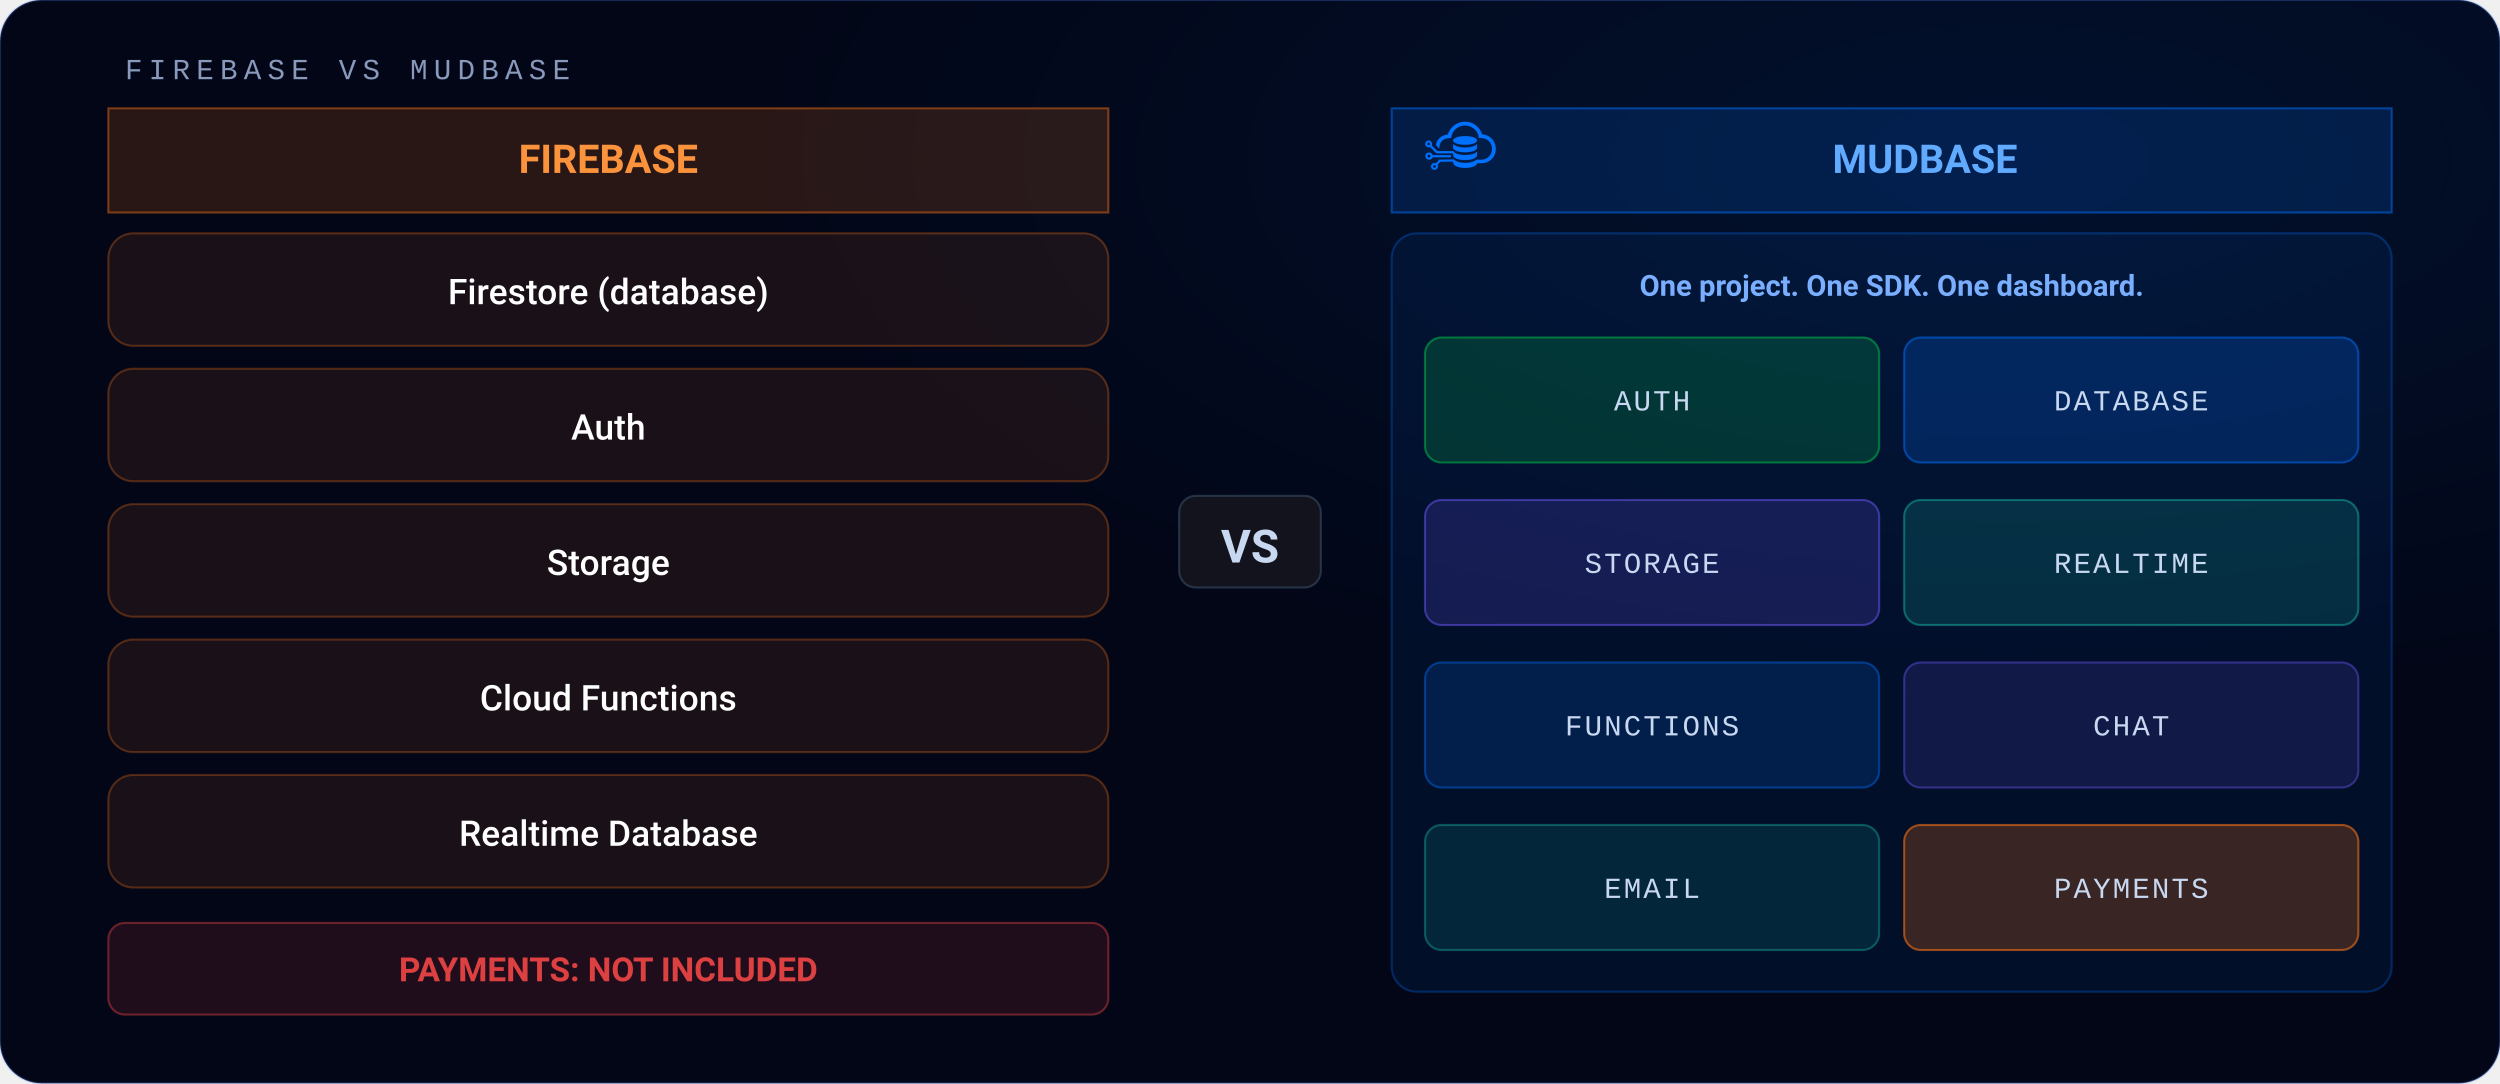
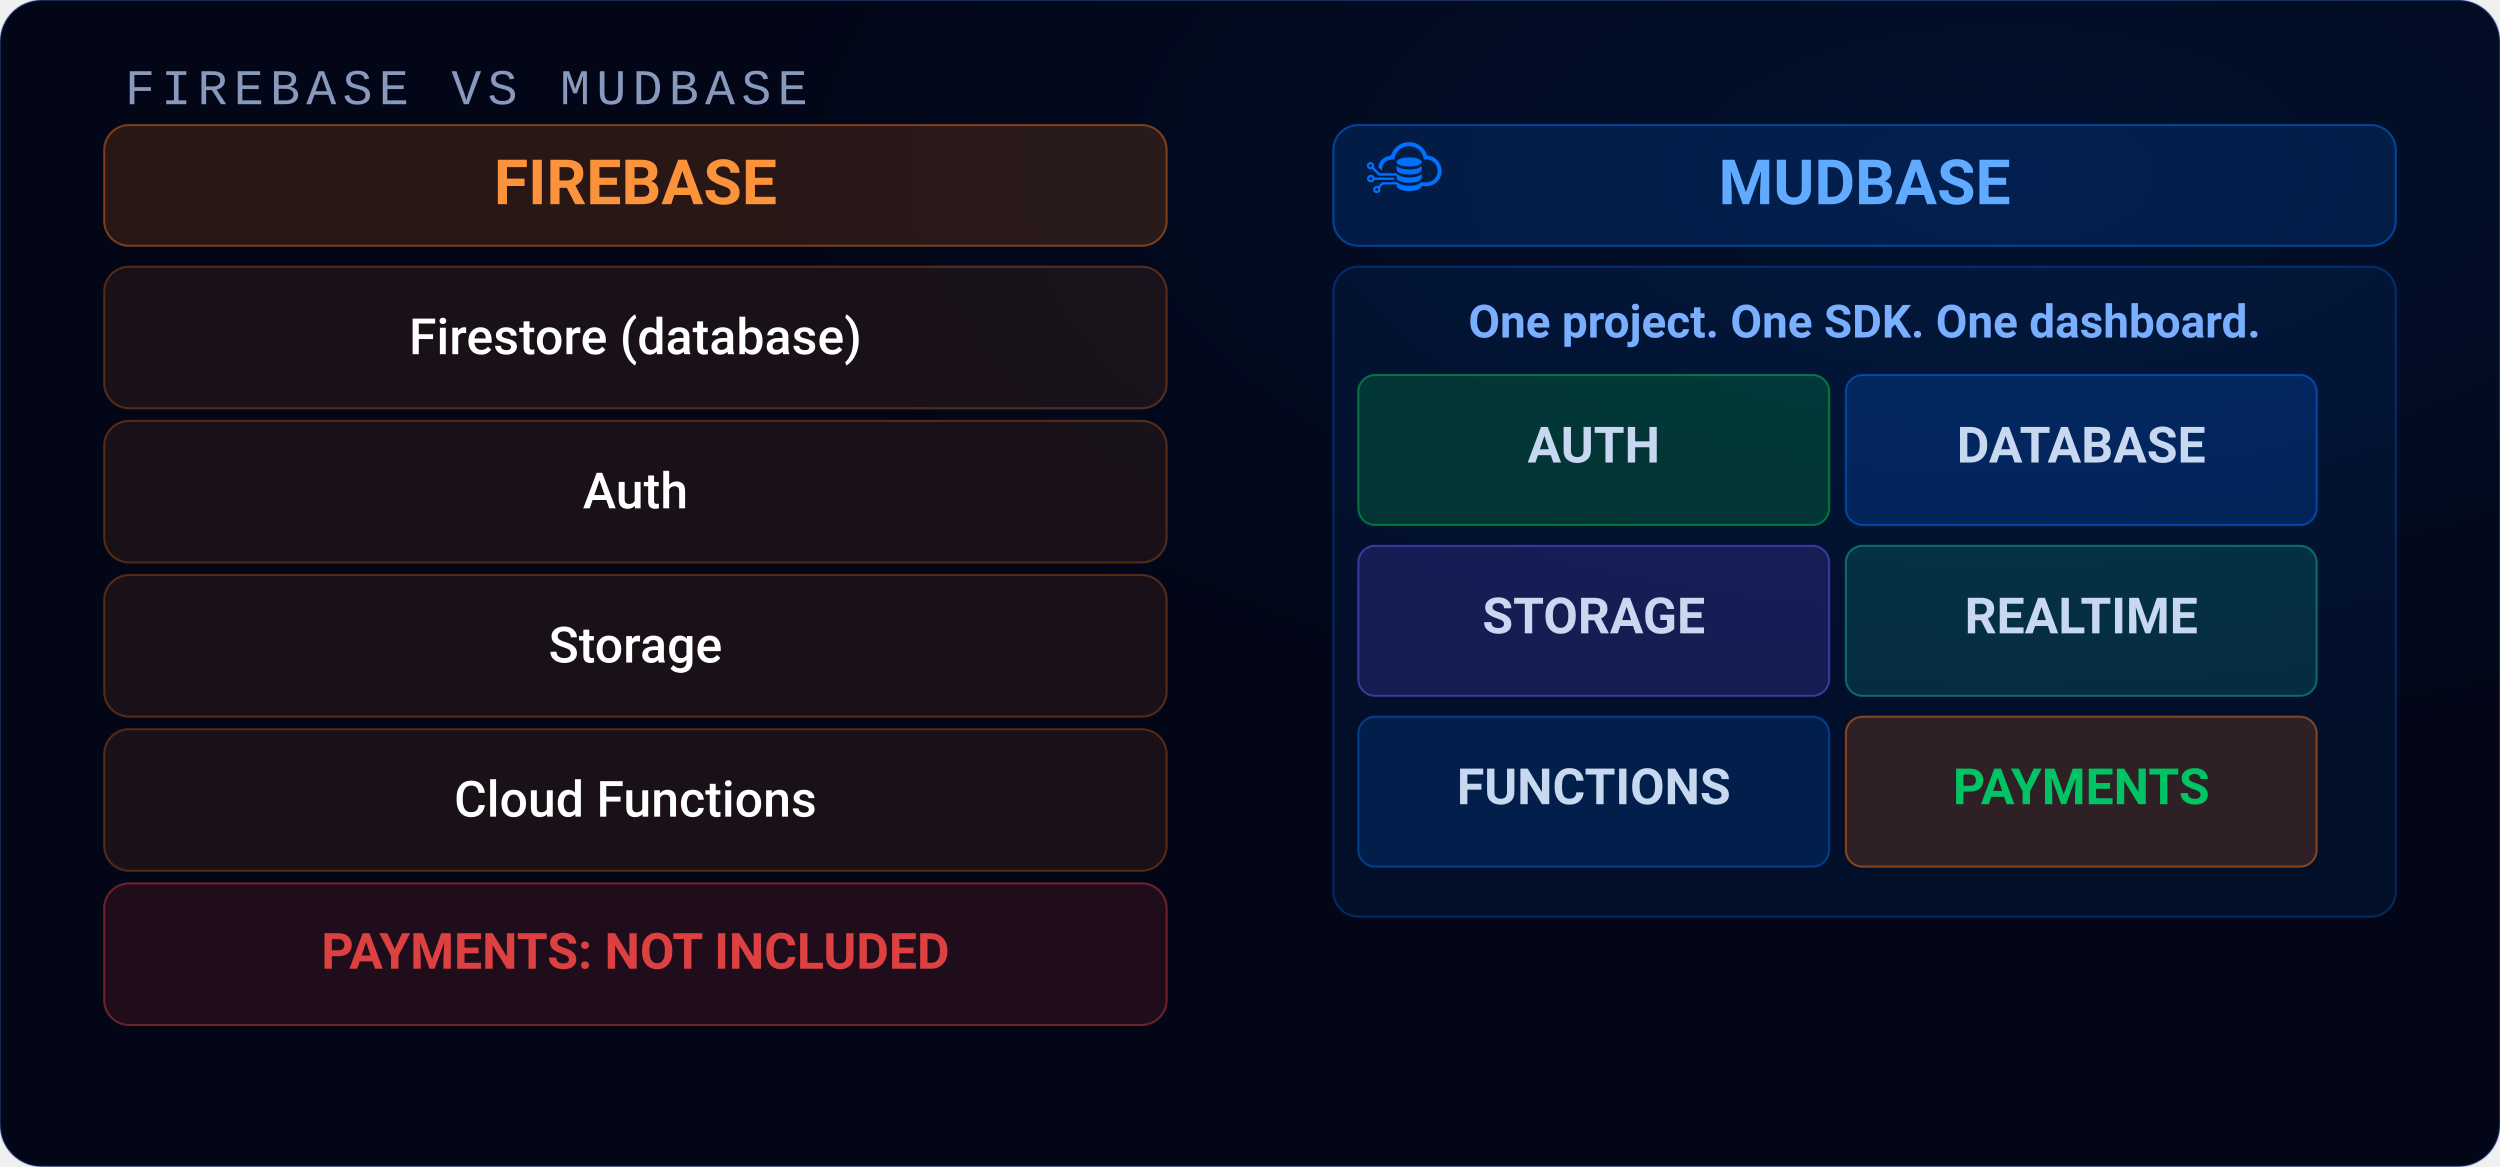
- <svg xmlns="http://www.w3.org/2000/svg" viewBox="0 0 1200 520" width="1200" height="520" role="img" aria-label="Side-by-side architecture: Firebase as separate services without a payments primitive versus Mudbase as one platform with payments included.">
+ <svg xmlns="http://www.w3.org/2000/svg" viewBox="0 0 1200 560" width="1200" height="560" role="img" aria-label="Firebase versus Mudbase: Firebase lacks a payments primitive; Mudbase includes auth, database, storage, realtime, and payments in one project.">
  <defs>
    <symbol id="mb-glyph" viewBox="4 82 508 347">
      <g fill="#0071FE" fill-rule="evenodd">
        <path d="M511.62,279.59C511.56,281.50 511.89,285.08 511.26,289.63C510.63,294.18 509.09,302.10 507.84,306.90C506.58,311.70 505.05,315.18 503.74,318.43C502.43,321.68 501.91,322.98 499.97,326.41C498.03,329.85 494.04,336.13 492.10,339.04C490.15,341.95 490.18,341.72 488.30,343.87C486.43,346.01 483.48,349.33 480.83,351.89C478.18,354.45 475.80,356.71 472.40,359.22C469.01,361.72 463.77,364.96 460.47,366.91C457.18,368.86 455.50,369.65 452.63,370.94C449.75,372.23 447.02,373.44 443.22,374.66C439.42,375.88 435.64,377.32 429.83,378.26C424.02,379.20 416.66,379.98 408.36,380.31C400.07,380.63 385.09,379.98 380.04,380.23C374.99,380.47 378.73,380.88 378.07,381.76C377.41,382.64 376.98,384.08 376.08,385.51C375.18,386.95 373.85,388.96 372.68,390.37C371.51,391.78 370.36,392.82 369.04,393.98C367.72,395.13 366.65,396.05 364.74,397.30C362.83,398.56 359.62,400.41 357.57,401.51C355.53,402.61 355.27,402.81 352.45,403.89C349.63,404.97 345.03,406.70 340.65,407.97C336.27,409.23 330.12,410.69 326.17,411.49C322.21,412.28 320.52,412.36 316.92,412.74C313.33,413.11 308.67,413.55 304.58,413.74C300.49,413.94 296.70,413.90 292.38,413.89C288.05,413.88 282.97,413.88 278.64,413.68C274.30,413.48 269.71,413.04 266.37,412.69C263.02,412.35 262.55,412.41 258.58,411.61C254.62,410.80 246.61,408.95 242.58,407.86C238.54,406.77 237.18,406.19 234.37,405.07C231.56,403.94 228.11,402.35 225.71,401.10C223.31,399.86 221.69,398.81 219.97,397.59C218.25,396.37 216.77,395.06 215.40,393.78C214.04,392.50 212.97,391.47 211.78,389.90C210.60,388.34 209.06,386.25 208.28,384.40C207.51,382.56 207.45,381.17 207.11,378.81C206.78,376.45 206.62,371.84 206.30,370.26C205.99,368.68 205.79,369.54 205.22,369.34C204.65,369.14 216.51,369.04 202.87,369.05C189.23,369.06 137.76,369.29 123.37,369.39C108.99,369.48 118.02,369.51 116.55,369.63C115.08,369.74 115.28,369.72 114.54,370.10C113.80,370.48 113.15,370.94 112.09,371.91C111.04,372.87 111.13,372.69 108.22,375.91C105.30,379.12 96.91,388.28 94.61,391.17C92.31,394.06 94.09,391.81 94.44,393.26C94.78,394.71 96.26,398.10 96.68,399.88C97.11,401.66 97.08,402.30 96.99,403.94C96.89,405.57 96.65,407.70 96.11,409.67C95.56,411.64 94.74,413.99 93.72,415.78C92.70,417.57 91.07,419.23 89.99,420.43C88.91,421.62 88.66,421.96 87.26,422.94C85.85,423.93 82.85,425.66 81.54,426.35C80.23,427.04 80.77,426.88 79.40,427.09C78.03,427.30 75.50,427.59 73.34,427.62C71.17,427.65 68.03,427.47 66.42,427.27C64.81,427.07 65.13,427.10 63.66,426.40C62.19,425.71 59.24,424.24 57.58,423.10C55.93,421.97 54.94,420.90 53.72,419.60C52.50,418.29 51.35,417.34 50.27,415.29C49.19,413.25 47.84,409.37 47.24,407.32C46.64,405.28 46.50,404.94 46.66,403.02C46.82,401.10 47.62,397.75 48.21,395.78C48.81,393.80 49.27,392.69 50.22,391.15C51.16,389.61 52.74,387.78 53.86,386.55C54.99,385.32 55.45,384.83 56.95,383.76C58.45,382.70 61.47,380.93 62.87,380.19C64.28,379.45 63.51,379.53 65.39,379.32C67.26,379.12 71.44,378.89 74.11,378.97C76.78,379.05 79.93,379.75 81.40,379.82C82.86,379.88 82.22,379.82 82.92,379.36C83.63,378.91 82.05,380.80 85.64,377.08C89.23,373.35 100.48,360.82 104.45,357.01C108.42,353.21 92.00,354.95 109.44,354.25C126.88,353.55 192.09,352.93 209.10,352.83C226.11,352.74 209.91,352.64 211.50,353.69C213.08,354.75 216.45,357.62 218.64,359.17C220.83,360.73 222.41,361.77 224.66,363.03C226.91,364.28 229.01,365.38 232.13,366.68C235.25,367.98 240.40,369.91 243.37,370.82C246.33,371.73 248.21,371.70 249.92,372.14C251.64,372.57 251.71,372.94 253.64,373.42C255.57,373.91 257.07,374.41 261.52,375.05C265.96,375.69 274.93,376.81 280.30,377.25C285.67,377.69 288.93,377.76 293.75,377.71C298.57,377.66 303.89,377.42 309.24,376.93C314.60,376.45 320.30,375.84 325.87,374.81C331.44,373.78 338.10,372.06 342.68,370.75C347.27,369.43 350.35,368.16 353.37,366.93C356.39,365.70 358.41,364.66 360.81,363.38C363.22,362.09 366.17,360.34 367.79,359.23C369.42,358.13 369.34,357.61 370.57,356.75C371.79,355.90 368.63,354.40 375.16,354.09C381.68,353.78 402.82,354.89 409.72,354.90C416.62,354.90 413.16,354.68 416.55,354.11C419.95,353.55 426.20,352.57 430.09,351.53C433.98,350.48 437.01,349.09 439.89,347.83C442.77,346.56 445.09,345.26 447.36,343.93C449.64,342.59 451.70,341.14 453.52,339.83C455.34,338.53 456.31,337.89 458.29,336.10C460.26,334.30 463.56,331.01 465.38,329.06C467.20,327.11 467.94,326.12 469.21,324.40C470.49,322.67 471.72,320.91 473.03,318.72C474.34,316.52 475.73,314.19 477.06,311.24C478.38,308.30 479.74,305.72 480.97,301.03C482.19,296.34 483.83,288.11 484.41,283.10C484.99,278.09 485.09,276.21 484.46,270.99C483.84,265.77 481.93,256.53 480.65,251.79C479.37,247.05 477.93,245.03 476.76,242.55C475.59,240.08 474.89,238.98 473.64,236.92C472.39,234.86 470.56,232.02 469.26,230.18C467.96,228.34 467.60,227.80 465.83,225.86C464.06,223.92 461.69,221.12 458.64,218.55C455.59,215.97 450.66,212.45 447.52,210.42C444.38,208.39 442.60,207.63 439.80,206.38C437.01,205.14 434.58,203.96 430.74,202.95C426.91,201.93 422.98,200.82 416.79,200.28C410.61,199.74 397.85,199.89 393.63,199.71C389.42,199.52 392.06,199.51 391.51,199.17C390.97,198.84 390.68,198.34 390.34,197.72C390.01,197.09 389.91,197.57 389.51,195.43C389.11,193.29 388.41,187.50 387.93,184.88C387.45,182.25 387.44,182.23 386.63,179.68C385.82,177.14 384.15,172.31 383.08,169.61C382.01,166.91 381.47,165.84 380.22,163.47C378.97,161.10 376.88,157.48 375.57,155.36C374.27,153.25 373.58,152.38 372.40,150.79C371.22,149.20 370.33,147.88 368.50,145.81C366.67,143.74 363.95,140.80 361.43,138.38C358.91,135.96 356.13,133.45 353.40,131.29C350.66,129.13 347.67,127.11 345.02,125.42C342.37,123.74 340.03,122.49 337.50,121.18C334.98,119.88 333.77,119.04 329.87,117.57C325.97,116.10 319.46,113.61 314.08,112.35C308.71,111.10 301.89,110.48 297.64,110.05C293.39,109.62 293.00,109.46 288.57,109.77C284.14,110.07 275.09,111.27 271.07,111.88C267.05,112.49 266.99,112.70 264.48,113.41C261.96,114.13 259.09,114.99 256.00,116.19C252.90,117.38 248.92,119.10 245.90,120.58C242.88,122.06 239.92,123.88 237.88,125.07C235.85,126.26 236.00,126.02 233.68,127.74C231.36,129.47 227.52,132.12 223.97,135.41C220.42,138.69 215.59,143.53 212.37,147.43C209.14,151.33 206.57,155.67 204.63,158.82C202.70,161.97 202.10,163.32 200.77,166.33C199.44,169.33 197.92,172.65 196.66,176.84C195.39,181.04 193.90,188.11 193.19,191.51C192.49,194.90 192.71,195.96 192.41,197.22C192.11,198.48 191.96,198.63 191.39,199.07C190.81,199.52 191.64,199.71 188.95,199.89C186.26,200.07 180.13,199.77 175.24,200.17C170.35,200.57 164.39,201.27 159.61,202.30C154.82,203.33 150.13,204.98 146.53,206.35C142.94,207.71 140.29,209.25 138.06,210.50C135.83,211.75 134.58,212.85 133.17,213.86C131.76,214.87 131.18,215.13 129.61,216.55C128.05,217.97 125.75,220.10 123.80,222.37C121.86,224.63 119.58,227.63 117.94,230.13C116.29,232.63 115.15,234.74 113.93,237.36C112.70,239.99 111.62,242.01 110.56,245.87C109.50,249.73 108.22,255.78 107.59,260.53C106.97,265.29 107.05,271.98 106.82,274.39C106.60,276.79 106.49,274.89 106.23,274.97C105.98,275.06 105.82,275.25 105.26,274.91C104.71,274.57 104.81,275.00 102.89,272.92C100.97,270.84 96.77,265.69 93.77,262.42C90.77,259.15 86.58,255.21 84.88,253.30C83.19,251.40 83.87,251.72 83.59,250.98C83.30,250.24 83.05,250.40 83.17,248.87C83.29,247.33 83.52,244.91 84.30,241.74C85.09,238.57 86.67,233.21 87.90,229.84C89.14,226.47 90.51,223.87 91.71,221.53C92.91,219.19 93.66,217.97 95.11,215.80C96.57,213.63 98.64,210.75 100.44,208.50C102.24,206.26 103.62,204.58 105.89,202.33C108.17,200.08 111.91,196.83 114.07,195.01C116.23,193.18 116.15,193.13 118.84,191.40C121.53,189.68 126.97,186.39 130.22,184.66C133.47,182.93 134.88,182.30 138.35,181.04C141.81,179.77 147.77,177.98 151.01,177.08C154.25,176.17 155.41,175.98 157.79,175.61C160.17,175.24 163.69,175.13 165.29,174.86C166.89,174.58 166.82,174.41 167.40,173.96C167.98,173.52 168.31,173.33 168.76,172.19C169.20,171.06 169.42,168.90 170.07,167.14C170.73,165.38 172.05,163.20 172.69,161.63C173.33,160.06 172.44,160.80 173.92,157.73C175.40,154.67 178.94,147.57 181.56,143.25C184.17,138.92 186.44,135.73 189.61,131.79C192.77,127.86 196.73,123.42 200.55,119.61C204.37,115.80 208.60,112.06 212.52,108.96C216.44,105.85 219.98,103.44 224.05,100.99C228.11,98.53 233.28,95.96 236.90,94.22C240.53,92.47 242.47,91.72 245.80,90.49C249.13,89.25 251.79,88.04 256.87,86.81C261.96,85.58 271.83,83.82 276.32,83.13C280.80,82.43 279.23,82.68 283.80,82.63C288.36,82.59 297.85,82.40 303.70,82.86C309.55,83.33 315.24,84.76 318.89,85.42C322.54,86.08 322.62,85.99 325.60,86.84C328.58,87.69 333.49,89.30 336.78,90.53C340.07,91.76 341.89,92.50 345.34,94.22C348.79,95.94 353.59,98.45 357.48,100.83C361.37,103.21 364.46,105.11 368.68,108.50C372.91,111.90 379.18,117.64 382.83,121.23C386.49,124.82 388.12,127.00 390.62,130.07C393.11,133.14 395.25,135.66 397.79,139.64C400.33,143.62 403.89,150.18 405.86,153.95C407.83,157.73 408.58,159.52 409.64,162.30C410.69,165.08 411.53,168.91 412.18,170.63C412.84,172.35 413.04,172.13 413.58,172.60C414.13,173.08 412.63,172.99 415.47,173.47C418.30,173.94 427.01,174.89 430.60,175.46C434.19,176.04 434.57,176.22 437.01,176.93C439.45,177.63 442.35,178.56 445.25,179.69C448.15,180.81 451.68,182.36 454.39,183.67C457.09,184.99 459.11,186.14 461.48,187.58C463.85,189.03 466.05,190.47 468.59,192.35C471.12,194.23 474.05,196.49 476.69,198.88C479.32,201.26 482.46,204.54 484.42,206.65C486.37,208.75 486.50,208.92 488.43,211.51C490.37,214.09 494.11,219.20 496.03,222.16C497.95,225.11 498.66,226.65 499.96,229.23C501.26,231.80 502.56,234.44 503.83,237.61C505.09,240.78 506.57,244.81 507.54,248.28C508.51,251.74 509.01,255.13 509.65,258.41C510.29,261.70 511.05,264.73 511.38,268.01C511.70,271.29 511.58,276.19 511.62,278.12C511.66,280.05 511.67,277.67 511.62,279.59ZM290.95,357.63C288.98,357.60 285.00,357.84 279.27,357.44C273.55,357.04 263.08,356.19 256.59,355.22C250.11,354.24 244.79,352.83 240.34,351.60C235.89,350.36 232.89,349.07 229.88,347.81C226.87,346.55 224.55,345.33 222.27,344.05C219.98,342.77 217.84,341.37 216.17,340.14C214.51,338.91 213.60,338.15 212.27,336.67C210.94,335.19 209.20,333.41 208.18,331.26C207.16,329.11 206.55,327.12 206.15,323.79C205.75,320.46 205.95,313.55 205.79,311.27C205.64,308.99 205.51,310.38 205.23,310.09C204.94,309.79 220.05,309.62 204.07,309.49C188.10,309.36 128.13,309.38 109.38,309.29C90.63,309.20 95.26,309.09 91.57,308.97C87.89,308.84 88.62,308.78 87.27,308.54C85.93,308.30 84.82,308.35 83.51,307.55C82.21,306.75 82.15,306.58 79.43,303.76C76.71,300.94 73.57,296.93 67.17,290.64C60.78,284.35 45.76,270.25 41.04,266.02C36.32,261.80 40.69,265.31 38.87,265.29C37.05,265.27 32.80,265.92 30.13,265.91C27.46,265.89 25.33,266.00 22.86,265.20C20.39,264.41 17.15,262.33 15.30,261.13C13.46,259.94 12.93,259.28 11.78,258.03C10.63,256.79 9.39,255.44 8.40,253.67C7.40,251.89 6.34,249.14 5.80,247.38C5.27,245.63 5.22,244.87 5.18,243.12C5.14,241.37 5.05,239.12 5.57,236.88C6.09,234.65 7.22,231.70 8.29,229.73C9.36,227.76 10.67,226.44 12.01,225.07C13.34,223.70 14.38,222.67 16.31,221.50C18.25,220.33 21.53,218.76 23.63,218.07C25.73,217.38 27.19,217.46 28.91,217.38C30.63,217.30 32.47,217.39 33.96,217.60C35.46,217.82 36.19,217.98 37.88,218.68C39.57,219.39 42.24,220.58 44.10,221.84C45.96,223.10 47.72,224.78 49.06,226.26C50.39,227.73 51.34,229.18 52.13,230.69C52.92,232.19 53.43,233.22 53.79,235.27C54.16,237.32 54.29,240.92 54.30,242.99C54.31,245.06 54.13,246.09 53.86,247.67C53.58,249.24 52.76,251.31 52.67,252.43C52.58,253.55 48.42,249.48 53.30,254.38C58.18,259.29 75.67,275.63 81.96,281.85C88.25,288.08 89.19,289.93 91.06,291.76C92.92,293.58 74.24,292.59 93.14,292.80C112.04,293.00 185.51,292.75 204.44,292.98C223.38,293.21 205.58,293.09 206.75,294.18C207.93,295.28 209.91,297.97 211.50,299.56C213.10,301.15 213.62,301.98 216.34,303.72C219.06,305.46 224.31,308.33 227.82,309.99C231.32,311.65 232.14,312.19 237.38,313.68C242.61,315.18 252.61,317.75 259.23,318.96C265.85,320.18 272.97,320.59 277.10,320.97C281.22,321.35 279.78,321.19 283.98,321.24C288.18,321.29 297.98,321.32 302.30,321.25C306.63,321.17 305.92,321.17 309.95,320.78C313.98,320.39 320.73,319.87 326.48,318.91C332.23,317.95 339.56,316.33 344.46,315.02C349.36,313.71 352.66,312.34 355.86,311.05C359.06,309.75 360.98,308.81 363.68,307.24C366.38,305.67 370.06,303.11 372.06,301.63C374.06,300.15 374.85,298.94 375.67,298.36C376.50,297.79 377.03,298.17 377.03,298.17C377.03,298.17 377.71,297.06 377.83,300.26C377.95,303.46 377.94,312.88 377.76,317.37C377.59,321.86 377.20,325.00 376.77,327.21C376.34,329.42 375.85,329.46 375.17,330.61C374.48,331.75 374.28,332.43 372.65,334.09C371.03,335.76 367.48,338.94 365.41,340.59C363.33,342.25 362.35,342.85 360.20,344.01C358.05,345.17 355.82,346.26 352.51,347.58C349.20,348.89 345.26,350.56 340.35,351.91C335.43,353.27 331.24,354.76 323.02,355.71C314.81,356.66 296.41,357.31 291.06,357.63C285.72,357.95 292.91,357.66 290.95,357.63ZM296.07,247.75C294.61,247.75 292.93,248.04 287.41,247.77C281.88,247.51 270.00,246.92 262.92,246.15C255.84,245.38 249.87,244.17 244.92,243.14C239.97,242.11 237.25,241.32 233.23,239.96C229.21,238.60 223.79,236.37 220.81,235.00C217.83,233.63 216.95,232.84 215.33,231.73C213.72,230.62 212.27,229.40 211.10,228.33C209.94,227.27 209.16,226.42 208.34,225.35C207.52,224.27 206.78,223.14 206.19,221.87C205.60,220.61 205.02,218.78 204.81,217.76C204.61,216.74 204.67,216.71 204.94,215.75C205.21,214.79 205.82,213.14 206.42,211.98C207.01,210.83 207.49,210.03 208.51,208.82C209.52,207.60 210.48,206.31 212.51,204.70C214.54,203.08 217.81,200.72 220.68,199.12C223.56,197.52 226.41,196.36 229.77,195.08C233.13,193.79 236.34,192.57 240.84,191.41C245.35,190.24 252.09,188.88 256.78,188.10C261.48,187.31 263.76,187.04 269.01,186.69C274.26,186.33 283.12,186.09 288.26,185.97C293.40,185.85 294.23,185.83 299.86,185.99C305.48,186.14 316.70,186.48 322.03,186.91C327.36,187.35 328.06,187.81 331.86,188.58C335.65,189.35 340.67,190.31 344.79,191.52C348.92,192.73 353.52,194.58 356.59,195.85C359.66,197.11 361.21,197.98 363.20,199.11C365.19,200.24 366.93,201.38 368.55,202.64C370.16,203.90 371.64,205.24 372.90,206.67C374.15,208.10 375.39,209.96 376.09,211.23C376.78,212.49 376.90,213.14 377.07,214.24C377.25,215.34 377.22,216.77 377.14,217.83C377.05,218.89 377.41,219.08 376.56,220.62C375.71,222.17 373.87,225.14 372.04,227.10C370.20,229.06 367.48,231.00 365.56,232.37C363.64,233.74 362.52,234.32 360.51,235.32C358.50,236.33 356.88,237.18 353.47,238.41C350.06,239.64 345.00,241.48 340.04,242.73C335.08,243.98 328.59,245.19 323.73,245.91C318.86,246.64 315.45,246.77 310.86,247.07C306.27,247.38 298.65,247.63 296.19,247.75C293.72,247.86 297.54,247.74 296.07,247.75ZM297.08,301.75C294.14,301.70 286.18,301.86 279.56,301.48C272.94,301.10 264.12,300.44 257.37,299.44C250.62,298.45 243.81,296.75 239.04,295.52C234.28,294.28 231.95,293.30 228.78,292.03C225.61,290.76 222.65,289.47 220.03,287.91C217.40,286.35 214.60,283.94 213.04,282.65C211.48,281.36 211.49,281.14 210.67,280.15C209.84,279.16 208.79,278.04 208.09,276.72C207.40,275.39 206.86,274.24 206.48,272.21C206.10,270.17 205.92,268.93 205.82,264.50C205.71,260.07 205.81,249.11 205.86,245.65C205.91,242.18 205.93,244.12 206.12,243.69C206.32,243.25 207.00,243.05 207.00,243.05C207.00,243.05 208.45,243.68 209.30,244.38C210.16,245.09 211.03,246.31 212.15,247.29C213.27,248.28 214.36,249.20 216.02,250.30C217.67,251.39 219.69,252.63 222.09,253.84C224.50,255.06 227.15,256.33 230.47,257.59C233.79,258.85 236.90,260.12 242.03,261.41C247.15,262.70 254.94,264.41 261.22,265.34C267.49,266.26 274.53,266.66 279.69,266.98C284.84,267.31 287.81,267.28 292.13,267.27C296.45,267.26 300.46,267.22 305.61,266.92C310.76,266.61 316.79,266.39 323.02,265.45C329.25,264.52 337.90,262.63 343.00,261.31C348.10,260.00 350.54,258.81 353.62,257.56C356.71,256.32 359.08,255.15 361.52,253.83C363.96,252.52 366.44,250.91 368.26,249.69C370.08,248.48 371.33,247.50 372.46,246.52C373.58,245.54 374.33,244.31 375.01,243.83C375.70,243.34 376.59,243.61 376.59,243.61C376.59,243.61 377.17,241.84 377.29,246.01C377.40,250.17 377.34,264.17 377.27,268.61C377.19,273.05 377.17,271.39 376.84,272.65C376.50,273.91 375.99,274.95 375.26,276.20C374.53,277.45 373.57,278.86 372.46,280.14C371.34,281.43 369.80,282.84 368.58,283.89C367.36,284.94 367.46,285.10 365.13,286.44C362.80,287.78 357.38,290.61 354.60,291.91C351.82,293.22 350.23,293.61 348.44,294.25C346.65,294.89 346.29,295.14 343.84,295.78C341.40,296.42 336.80,297.42 333.77,298.08C330.73,298.73 331.75,299.10 325.65,299.71C319.56,300.32 301.96,301.41 297.19,301.75C292.43,302.09 300.02,301.79 297.08,301.75ZM34.44,355.01C33.73,355.01 31.85,355.19 30.32,354.99C28.80,354.79 26.97,354.33 25.27,353.79C23.58,353.25 21.83,352.69 20.17,351.76C18.52,350.83 16.74,349.40 15.36,348.20C13.98,347.00 12.99,346.01 11.88,344.56C10.76,343.12 9.52,341.81 8.64,339.55C7.76,337.28 6.93,333.10 6.58,330.98C6.23,328.87 6.29,328.72 6.54,326.85C6.78,324.97 7.56,321.47 8.06,319.75C8.56,318.02 8.84,317.65 9.54,316.47C10.23,315.30 11.08,314.00 12.23,312.67C13.39,311.35 14.72,309.84 16.47,308.53C18.21,307.22 20.51,305.64 22.73,304.79C24.94,303.94 27.67,303.66 29.73,303.42C31.79,303.18 33.17,303.23 35.08,303.37C36.98,303.52 38.92,303.46 41.17,304.27C43.42,305.08 46.60,306.88 48.58,308.23C50.56,309.59 51.84,310.99 53.06,312.38C54.28,313.76 55.07,315.12 55.89,316.55C56.71,317.98 57.41,320.09 57.98,320.96C58.55,321.83 38.15,321.48 59.31,321.76C80.48,322.03 163.56,322.39 184.96,322.62C206.35,322.85 186.97,322.88 187.69,323.12C188.41,323.36 188.82,323.57 189.27,324.04C189.71,324.51 190.10,325.19 190.37,325.94C190.64,326.69 190.84,327.36 190.91,328.53C190.99,329.71 190.96,331.79 190.82,333.00C190.69,334.22 190.47,335.16 190.13,335.82C189.79,336.48 189.52,336.63 188.77,336.95C188.01,337.28 207.16,337.58 185.60,337.77C164.04,337.96 80.71,337.90 59.43,338.10C38.14,338.29 59.13,337.42 57.89,338.95C56.64,340.47 53.84,345.15 51.94,347.25C50.04,349.35 48.34,350.45 46.48,351.54C44.62,352.64 42.76,353.26 40.77,353.84C38.79,354.41 35.61,354.80 34.55,354.99C33.49,355.19 35.14,355.01 34.44,355.01ZM33.03,339.47C33.77,339.23 36.04,338.79 37.36,338.05C38.69,337.31 40.16,336.03 40.98,335.05C41.81,334.06 42.05,333.41 42.31,332.12C42.57,330.83 42.64,328.68 42.53,327.29C42.42,325.90 42.42,325.00 41.66,323.77C40.91,322.55 39.27,320.80 38.00,319.94C36.74,319.08 35.22,318.85 34.07,318.62C32.93,318.39 32.26,318.37 31.12,318.56C29.98,318.76 28.43,319.04 27.22,319.79C26.02,320.54 24.59,322.20 23.88,323.07C23.16,323.94 23.24,323.96 22.94,325.00C22.64,326.05 22.06,327.86 22.10,329.33C22.14,330.81 22.71,332.69 23.19,333.87C23.68,335.05 24.14,335.63 25.03,336.41C25.91,337.19 27.46,338.06 28.49,338.57C29.52,339.08 30.49,339.31 31.23,339.46C31.97,339.61 32.62,339.49 32.92,339.49C33.22,339.49 32.29,339.71 33.03,339.47ZM71.97,413.22C72.43,413.13 73.59,413.08 74.62,412.69C75.66,412.30 77.16,411.72 78.18,410.87C79.20,410.01 80.10,408.76 80.74,407.55C81.38,406.35 82.06,405.06 82.03,403.64C82.00,402.22 81.20,400.40 80.53,399.03C79.87,397.66 78.98,396.23 78.04,395.40C77.10,394.57 76.00,394.33 74.89,394.05C73.78,393.77 72.53,393.67 71.38,393.71C70.24,393.76 68.95,394.02 68.00,394.32C67.06,394.62 66.61,394.55 65.70,395.51C64.78,396.47 63.17,398.76 62.52,400.09C61.88,401.42 61.69,402.23 61.81,403.49C61.93,404.76 62.60,406.42 63.26,407.68C63.92,408.94 64.77,410.21 65.75,411.06C66.74,411.91 68.15,412.41 69.17,412.77C70.18,413.13 71.40,413.14 71.87,413.22C72.33,413.29 71.51,413.30 71.97,413.22ZM31.31,251.34C31.99,251.12 34.24,250.57 35.31,250.00C36.38,249.42 36.98,248.89 37.71,247.90C38.45,246.90 39.33,245.11 39.72,244.04C40.12,242.96 40.27,242.60 40.09,241.44C39.91,240.27 39.31,238.33 38.62,237.07C37.93,235.81 36.83,234.61 35.95,233.86C35.07,233.12 34.36,232.86 33.35,232.58C32.34,232.30 31.15,232.14 29.89,232.19C28.64,232.24 26.84,232.55 25.83,232.89C24.81,233.23 24.56,233.44 23.80,234.23C23.03,235.03 21.84,236.34 21.23,237.67C20.62,239.00 20.12,240.84 20.14,242.21C20.15,243.57 20.65,244.67 21.32,245.87C21.99,247.06 23.12,248.54 24.17,249.40C25.21,250.25 26.41,250.65 27.58,250.98C28.76,251.30 30.58,251.29 31.20,251.35C31.82,251.41 30.62,251.57 31.31,251.34Z" />
      </g>
    </symbol>
-     <marker id="arrow-blue" markerWidth="8" markerHeight="6" refX="7" refY="3" orient="auto">
-       <polygon points="0 0, 8 3, 0 6" fill="#0071FE" />
+     <marker id="arr-b" markerWidth="8" markerHeight="6" refX="7" refY="3" orient="auto">
+       <polygon points="0 0,8 3,0 6" fill="#0071FE" />
    </marker>
-     <marker id="arrow-muted" markerWidth="8" markerHeight="6" refX="7" refY="3" orient="auto">
-       <polygon points="0 0, 8 3, 0 6" fill="#6E8AA8" />
+     <marker id="arr-m" markerWidth="8" markerHeight="6" refX="7" refY="3" orient="auto">
+       <polygon points="0 0,8 3,0 6" fill="#6E8AA8" />
    </marker>
-     <marker id="arrow-green" markerWidth="8" markerHeight="6" refX="7" refY="3" orient="auto">
-       <polygon points="0 0, 8 3, 0 6" fill="#00C464" />
+     <marker id="arr-g" markerWidth="8" markerHeight="6" refX="7" refY="3" orient="auto">
+       <polygon points="0 0,8 3,0 6" fill="#00C464" />
    </marker>
-     <marker id="arrow-purple" markerWidth="8" markerHeight="6" refX="7" refY="3" orient="auto">
-       <polygon points="0 0, 8 3, 0 6" fill="#6E5BFF" />
+     <marker id="arr-o" markerWidth="8" markerHeight="6" refX="7" refY="3" orient="auto">
+       <polygon points="0 0,8 3,0 6" fill="#F97316" />
    </marker>
-     <marker id="arrow-orange" markerWidth="8" markerHeight="6" refX="7" refY="3" orient="auto">
-       <polygon points="0 0, 8 3, 0 6" fill="#F97316" />
-     </marker>
+     <radialGradient id="bg-glow" cx="80%" cy="15%" r="50%" gradientUnits="objectBoundingBox">
+       <stop offset="0%" stop-color="#0071FE" stop-opacity=".10" />
+       <stop offset="100%" stop-color="#0071FE" stop-opacity="0" />
+     </radialGradient>
  </defs>
-   <radialGradient id="bg-glow" cx="80%" cy="15%" r="50%" gradientUnits="objectBoundingBox">
-     <stop offset="0%" stop-color="#0071FE" stop-opacity="0.10" />
-     <stop offset="100%" stop-color="#0071FE" stop-opacity="0" />
-   </radialGradient>
-   <rect width="1200" height="520" rx="20" fill="#020617" />
-   <rect width="1200" height="520" rx="20" fill="url(#bg-glow)" />
-   <rect width="1200" height="520" rx="20" fill="none" stroke="rgba(90,140,255,0.25)" stroke-width="1" />
-   <text x="60" y="38" font-family="'Courier New', Courier, monospace" font-size="14" fill="#8899BB" letter-spacing="3" text-anchor="start">FIREBASE VS MUDBASE</text>
-   <rect x="52" y="52" width="480" height="50" rx="10 10 0 0" fill="rgba(249,115,22,0.16)" stroke="rgba(249,115,22,0.45)" stroke-width="1" />
-   <text x="292" y="83" font-family="system-ui, -apple-system, 'Segoe UI', Roboto, 'Helvetica Neue', Arial, sans-serif" font-size="19" font-weight="700" fill="#FB923C" text-anchor="middle">FIREBASE</text>
-   <rect x="668" y="52" width="480" height="50" rx="10 10 0 0" fill="rgba(0,113,254,0.16)" stroke="rgba(0,113,254,0.50)" stroke-width="1" />
-   <use href="#mb-glyph" x="684" y="58" width="34" height="24" />
-   <text x="924" y="83" font-family="system-ui, -apple-system, 'Segoe UI', Roboto, 'Helvetica Neue', Arial, sans-serif" font-size="19" font-weight="700" fill="#60AAFF" text-anchor="middle">MUDBASE</text>
-   <rect x="52" y="112" width="480" height="54" rx="12" fill="rgba(249,115,22,0.10)" stroke="rgba(249,115,22,0.30)" stroke-width="1" />
-   <text x="292" y="146" font-family="system-ui, -apple-system, 'Segoe UI', Roboto, 'Helvetica Neue', Arial, sans-serif" font-size="17" font-weight="500" fill="#FFFFFF" text-anchor="middle">Firestore (database)</text>
-   <rect x="52" y="177" width="480" height="54" rx="12" fill="rgba(249,115,22,0.10)" stroke="rgba(249,115,22,0.30)" stroke-width="1" />
-   <text x="292" y="211" font-family="system-ui, -apple-system, 'Segoe UI', Roboto, 'Helvetica Neue', Arial, sans-serif" font-size="17" font-weight="500" fill="#FFFFFF" text-anchor="middle">Auth</text>
-   <rect x="52" y="242" width="480" height="54" rx="12" fill="rgba(249,115,22,0.10)" stroke="rgba(249,115,22,0.30)" stroke-width="1" />
-   <text x="292" y="276" font-family="system-ui, -apple-system, 'Segoe UI', Roboto, 'Helvetica Neue', Arial, sans-serif" font-size="17" font-weight="500" fill="#FFFFFF" text-anchor="middle">Storage</text>
-   <rect x="52" y="307" width="480" height="54" rx="12" fill="rgba(249,115,22,0.10)" stroke="rgba(249,115,22,0.30)" stroke-width="1" />
-   <text x="292" y="341" font-family="system-ui, -apple-system, 'Segoe UI', Roboto, 'Helvetica Neue', Arial, sans-serif" font-size="17" font-weight="500" fill="#FFFFFF" text-anchor="middle">Cloud Functions</text>
-   <rect x="52" y="372" width="480" height="54" rx="12" fill="rgba(249,115,22,0.10)" stroke="rgba(249,115,22,0.30)" stroke-width="1" />
-   <text x="292" y="406" font-family="system-ui, -apple-system, 'Segoe UI', Roboto, 'Helvetica Neue', Arial, sans-serif" font-size="17" font-weight="500" fill="#FFFFFF" text-anchor="middle">Realtime Database</text>
-   <rect x="52" y="443" width="480" height="44" rx="8" fill="rgba(220,64,64,0.14)" stroke="rgba(220,64,64,0.45)" stroke-width="1" />
-   <text x="292" y="471" font-family="system-ui, -apple-system, 'Segoe UI', Roboto, 'Helvetica Neue', Arial, sans-serif" font-size="16" font-weight="700" fill="#DC4040" text-anchor="middle">PAYMENTS: NOT INCLUDED</text>
-   <rect x="668" y="112" width="480" height="364" rx="12" fill="rgba(0,113,254,0.08)" stroke="rgba(0,113,254,0.30)" stroke-width="1" />
-   <text x="908" y="142" font-family="system-ui, -apple-system, 'Segoe UI', Roboto, 'Helvetica Neue', Arial, sans-serif" font-size="14" font-weight="600" fill="#7AAEFF" text-anchor="middle">One project. One SDK. One dashboard.</text>
-   <rect x="684" y="162" width="218" height="60" rx="8" fill="rgba(0,196,74,0.20)" stroke="rgba(0,196,74,0.50)" stroke-width="1" />
-   <text x="793" y="197" font-family="'Courier New', Courier, monospace" font-size="14" fill="#C8D8F0" text-anchor="middle" letter-spacing="1">AUTH</text>
-   <rect x="914" y="162" width="218" height="60" rx="8" fill="rgba(0,113,254,0.20)" stroke="rgba(0,113,254,0.50)" stroke-width="1" />
-   <text x="1023" y="197" font-family="'Courier New', Courier, monospace" font-size="14" fill="#C8D8F0" text-anchor="middle" letter-spacing="1">DATABASE</text>
-   <rect x="684" y="240" width="218" height="60" rx="8" fill="rgba(110,91,255,0.18)" stroke="rgba(110,91,255,0.48)" stroke-width="1" />
-   <text x="793" y="275" font-family="'Courier New', Courier, monospace" font-size="14" fill="#C8D8F0" text-anchor="middle" letter-spacing="1">STORAGE</text>
-   <rect x="914" y="240" width="218" height="60" rx="8" fill="rgba(20,184,166,0.18)" stroke="rgba(20,184,166,0.48)" stroke-width="1" />
-   <text x="1023" y="275" font-family="'Courier New', Courier, monospace" font-size="14" fill="#C8D8F0" text-anchor="middle" letter-spacing="1">REALTIME</text>
-   <rect x="684" y="318" width="218" height="60" rx="8" fill="rgba(0,113,254,0.16)" stroke="rgba(0,113,254,0.42)" stroke-width="1" />
-   <text x="793" y="353" font-family="'Courier New', Courier, monospace" font-size="14" fill="#C8D8F0" text-anchor="middle" letter-spacing="1">FUNCTIONS</text>
-   <rect x="914" y="318" width="218" height="60" rx="8" fill="rgba(110,91,255,0.14)" stroke="rgba(110,91,255,0.40)" stroke-width="1" />
-   <text x="1023" y="353" font-family="'Courier New', Courier, monospace" font-size="14" fill="#C8D8F0" text-anchor="middle" letter-spacing="1">CHAT</text>
-   <rect x="684" y="396" width="218" height="60" rx="8" fill="rgba(20,184,166,0.14)" stroke="rgba(20,184,166,0.40)" stroke-width="1" />
-   <text x="793" y="431" font-family="'Courier New', Courier, monospace" font-size="14" fill="#C8D8F0" text-anchor="middle" letter-spacing="1">EMAIL</text>
-   <rect x="914" y="396" width="218" height="60" rx="8" fill="rgba(249,115,22,0.22)" stroke="rgba(249,115,22,0.58)" stroke-width="1" />
-   <text x="1023" y="431" font-family="'Courier New', Courier, monospace" font-size="14" fill="#C8D8F0" text-anchor="middle" letter-spacing="1">PAYMENTS</text>
-   <rect x="566" y="238" width="68" height="44" rx="8" fill="rgba(20,20,30,0.96)" stroke="rgba(55,74,98,0.62)" stroke-width="1" />
-   <text x="600" y="270" font-family="system-ui, -apple-system, 'Segoe UI', Roboto, 'Helvetica Neue', Arial, sans-serif" font-size="22" font-weight="700" fill="#C8D8F0" text-anchor="middle">VS</text>
+   <rect width="1200" height="560" rx="20" fill="#020617" />
+   <rect width="1200" height="560" rx="20" fill="url(#bg-glow)" />
+   <rect width="1200" height="560" rx="20" fill="none" stroke="rgba(90,140,255,0.25)" stroke-width="1" />
+   <text x="60" y="50" font-family="'Courier New',Courier,monospace" font-size="24" fill="#8899BB" letter-spacing="3" text-anchor="start">FIREBASE VS MUDBASE</text>
+   <rect x="50" y="60" width="510" height="58" rx="12" fill="rgba(249,115,22,0.16)" stroke="rgba(249,115,22,0.45)" stroke-width="1" />
+   <text x="305" y="98" font-family="system-ui,-apple-system,'Segoe UI',Roboto,'Helvetica Neue',Arial,sans-serif" font-size="30" font-weight="700" fill="#FB923C" text-anchor="middle">FIREBASE</text>
+   <rect x="640" y="60" width="510" height="58" rx="12" fill="rgba(0,113,254,0.16)" stroke="rgba(0,113,254,0.50)" stroke-width="1" />
+   <use href="#mb-glyph" x="656" y="68" width="36" height="25" />
+   <text x="895" y="98" font-family="system-ui,-apple-system,'Segoe UI',Roboto,'Helvetica Neue',Arial,sans-serif" font-size="30" font-weight="700" fill="#60AAFF" text-anchor="middle">MUDBASE</text>
+   <rect x="50" y="128" width="510" height="68" rx="12" fill="rgba(249,115,22,0.10)" stroke="rgba(249,115,22,0.30)" stroke-width="1" />
+   <text x="305" y="170" font-family="system-ui,-apple-system,'Segoe UI',Roboto,'Helvetica Neue',Arial,sans-serif" font-size="24" font-weight="500" fill="#FFFFFF" text-anchor="middle">Firestore (database)</text>
+   <rect x="50" y="202" width="510" height="68" rx="12" fill="rgba(249,115,22,0.10)" stroke="rgba(249,115,22,0.30)" stroke-width="1" />
+   <text x="305" y="244" font-family="system-ui,-apple-system,'Segoe UI',Roboto,'Helvetica Neue',Arial,sans-serif" font-size="24" font-weight="500" fill="#FFFFFF" text-anchor="middle">Auth</text>
+   <rect x="50" y="276" width="510" height="68" rx="12" fill="rgba(249,115,22,0.10)" stroke="rgba(249,115,22,0.30)" stroke-width="1" />
+   <text x="305" y="318" font-family="system-ui,-apple-system,'Segoe UI',Roboto,'Helvetica Neue',Arial,sans-serif" font-size="24" font-weight="500" fill="#FFFFFF" text-anchor="middle">Storage</text>
+   <rect x="50" y="350" width="510" height="68" rx="12" fill="rgba(249,115,22,0.10)" stroke="rgba(249,115,22,0.30)" stroke-width="1" />
+   <text x="305" y="392" font-family="system-ui,-apple-system,'Segoe UI',Roboto,'Helvetica Neue',Arial,sans-serif" font-size="24" font-weight="500" fill="#FFFFFF" text-anchor="middle">Cloud Functions</text>
+   <rect x="50" y="424" width="510" height="68" rx="12" fill="rgba(220,64,64,0.14)" stroke="rgba(220,64,64,0.45)" stroke-width="1" />
+   <text x="305" y="465" font-family="system-ui,-apple-system,'Segoe UI',Roboto,'Helvetica Neue',Arial,sans-serif" font-size="24" font-weight="700" fill="#DC4040" text-anchor="middle">PAYMENTS: NOT INCLUDED</text>
+   <rect x="640" y="128" width="510" height="312" rx="12" fill="rgba(0,113,254,0.08)" stroke="rgba(0,113,254,0.30)" stroke-width="1" />
+   <text x="895" y="162" font-family="system-ui,-apple-system,'Segoe UI',Roboto,'Helvetica Neue',Arial,sans-serif" font-size="22" font-weight="600" fill="#7AAEFF" text-anchor="middle">One project. One SDK. One dashboard.</text>
+   <rect x="652" y="180" width="226" height="72" rx="8" fill="rgba(0,196,74,0.20)" stroke="rgba(0,196,74,0.50)" stroke-width="1" />
+   <text x="765" y="222" font-family="system-ui,-apple-system,'Segoe UI',Roboto,'Helvetica Neue',Arial,sans-serif" font-size="24" font-weight="600" fill="#C8D8F0" text-anchor="middle">AUTH</text>
+   <rect x="886" y="180" width="226" height="72" rx="8" fill="rgba(0,113,254,0.20)" stroke="rgba(0,113,254,0.50)" stroke-width="1" />
+   <text x="999" y="222" font-family="system-ui,-apple-system,'Segoe UI',Roboto,'Helvetica Neue',Arial,sans-serif" font-size="24" font-weight="600" fill="#C8D8F0" text-anchor="middle">DATABASE</text>
+   <rect x="652" y="262" width="226" height="72" rx="8" fill="rgba(110,91,255,0.18)" stroke="rgba(110,91,255,0.48)" stroke-width="1" />
+   <text x="765" y="304" font-family="system-ui,-apple-system,'Segoe UI',Roboto,'Helvetica Neue',Arial,sans-serif" font-size="24" font-weight="600" fill="#C8D8F0" text-anchor="middle">STORAGE</text>
+   <rect x="886" y="262" width="226" height="72" rx="8" fill="rgba(20,184,166,0.18)" stroke="rgba(20,184,166,0.48)" stroke-width="1" />
+   <text x="999" y="304" font-family="system-ui,-apple-system,'Segoe UI',Roboto,'Helvetica Neue',Arial,sans-serif" font-size="24" font-weight="600" fill="#C8D8F0" text-anchor="middle">REALTIME</text>
+   <rect x="652" y="344" width="226" height="72" rx="8" fill="rgba(0,113,254,0.16)" stroke="rgba(0,113,254,0.42)" stroke-width="1" />
+   <text x="765" y="386" font-family="system-ui,-apple-system,'Segoe UI',Roboto,'Helvetica Neue',Arial,sans-serif" font-size="24" font-weight="600" fill="#C8D8F0" text-anchor="middle">FUNCTIONS</text>
+   <rect x="886" y="344" width="226" height="72" rx="8" fill="rgba(249,115,22,0.18)" stroke="rgba(249,115,22,0.48)" stroke-width="1" />
+   <text x="999" y="386" font-family="system-ui,-apple-system,'Segoe UI',Roboto,'Helvetica Neue',Arial,sans-serif" font-size="24" font-weight="600" fill="#00C464" text-anchor="middle">PAYMENTS</text>
</svg>
